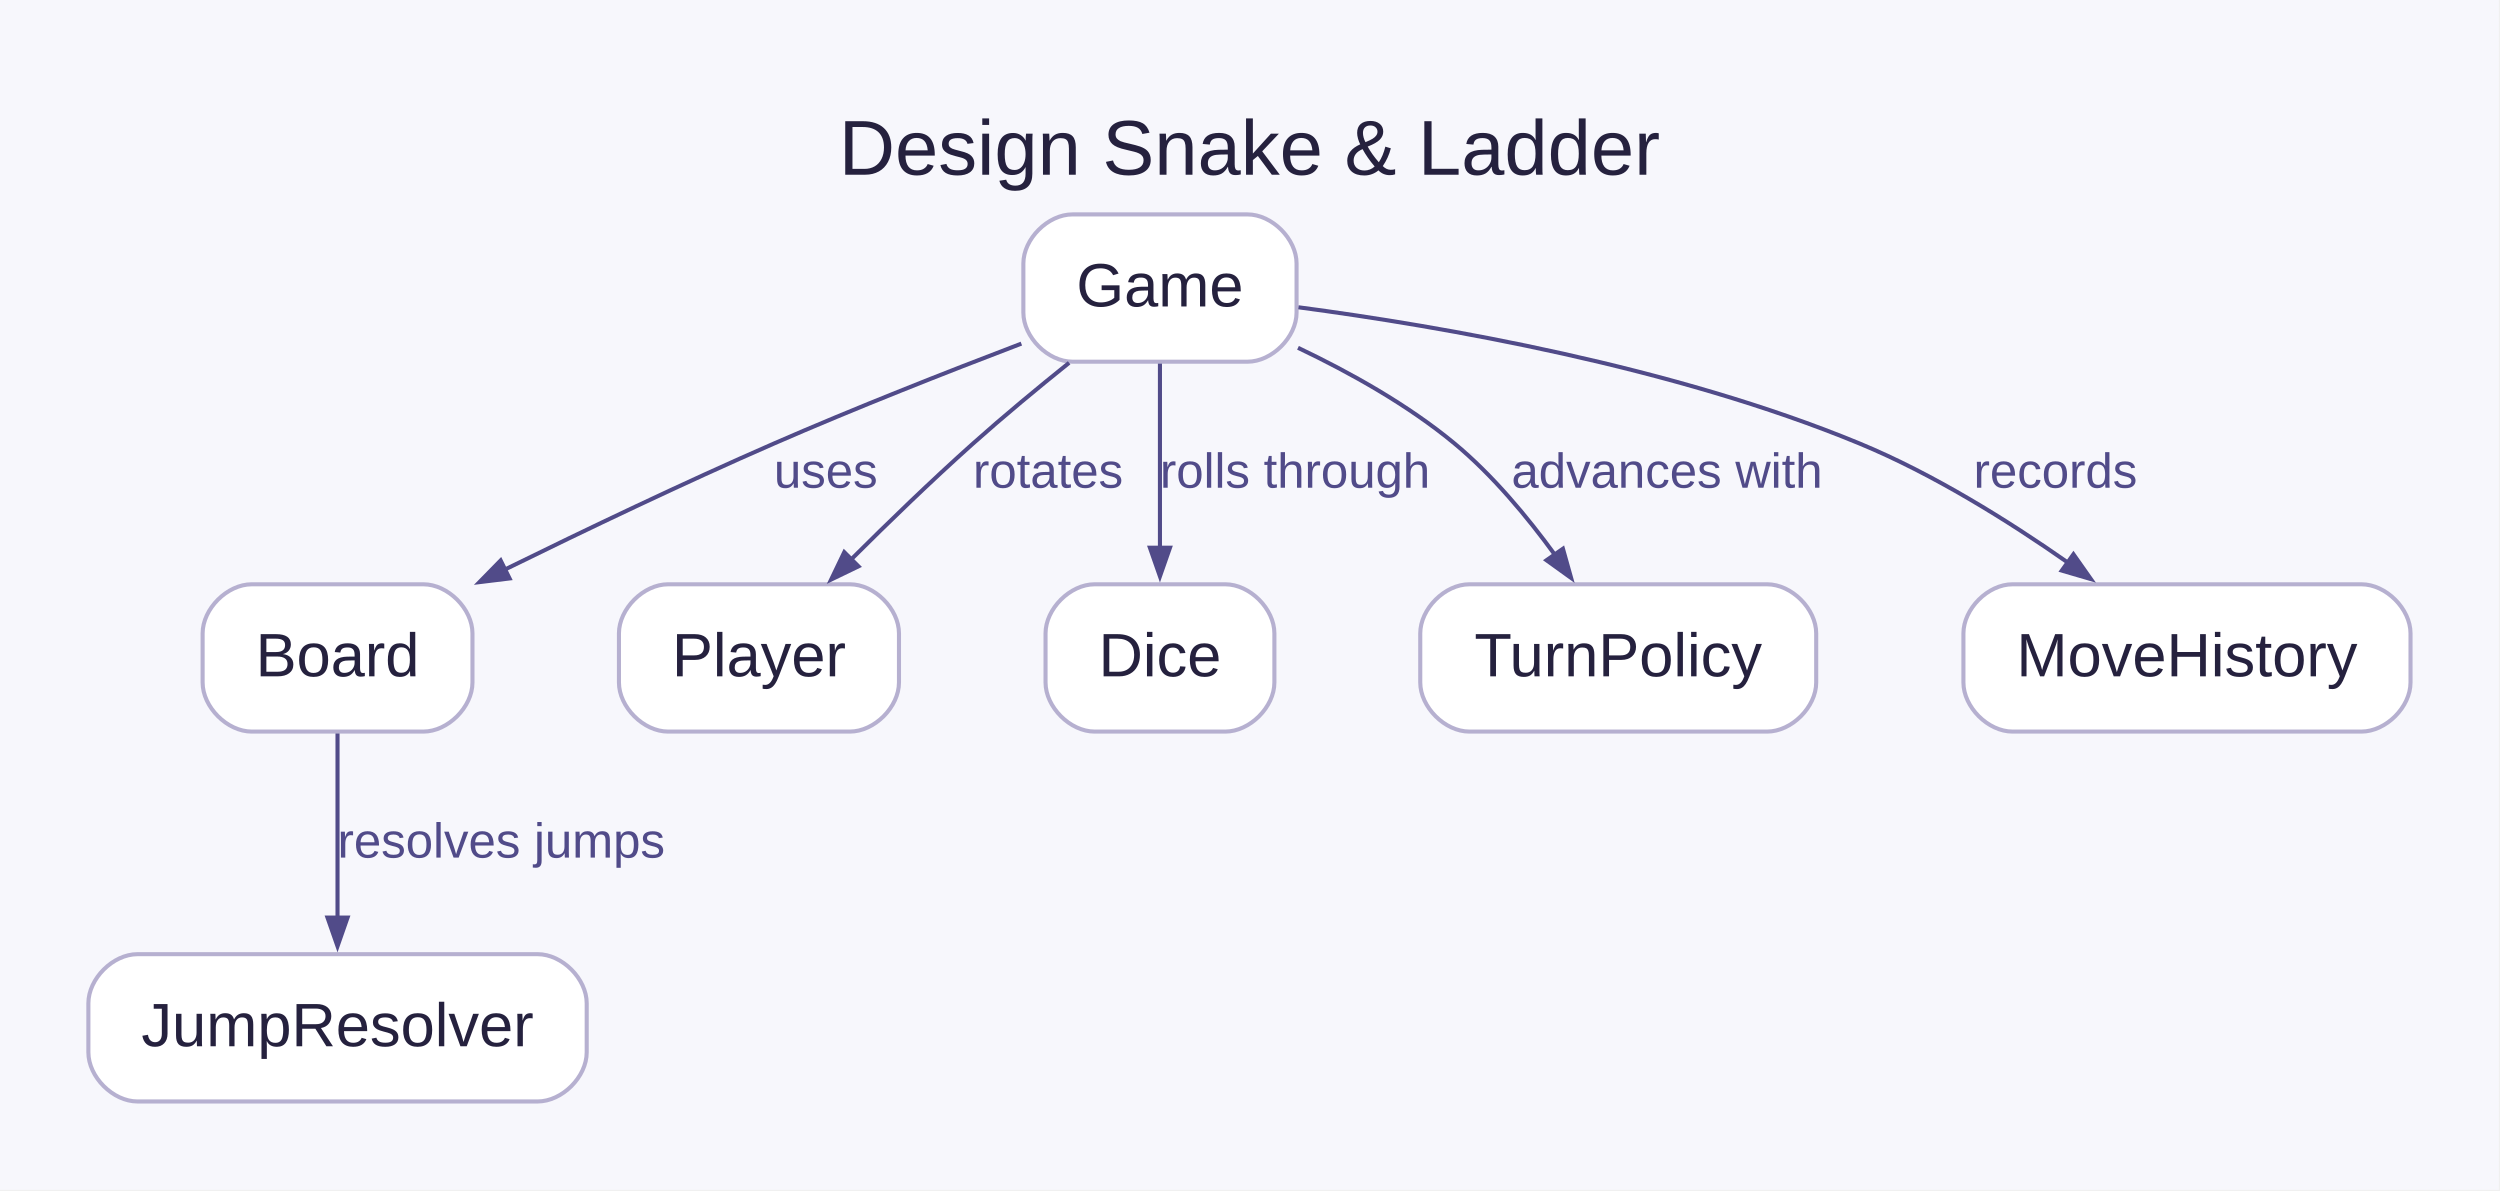
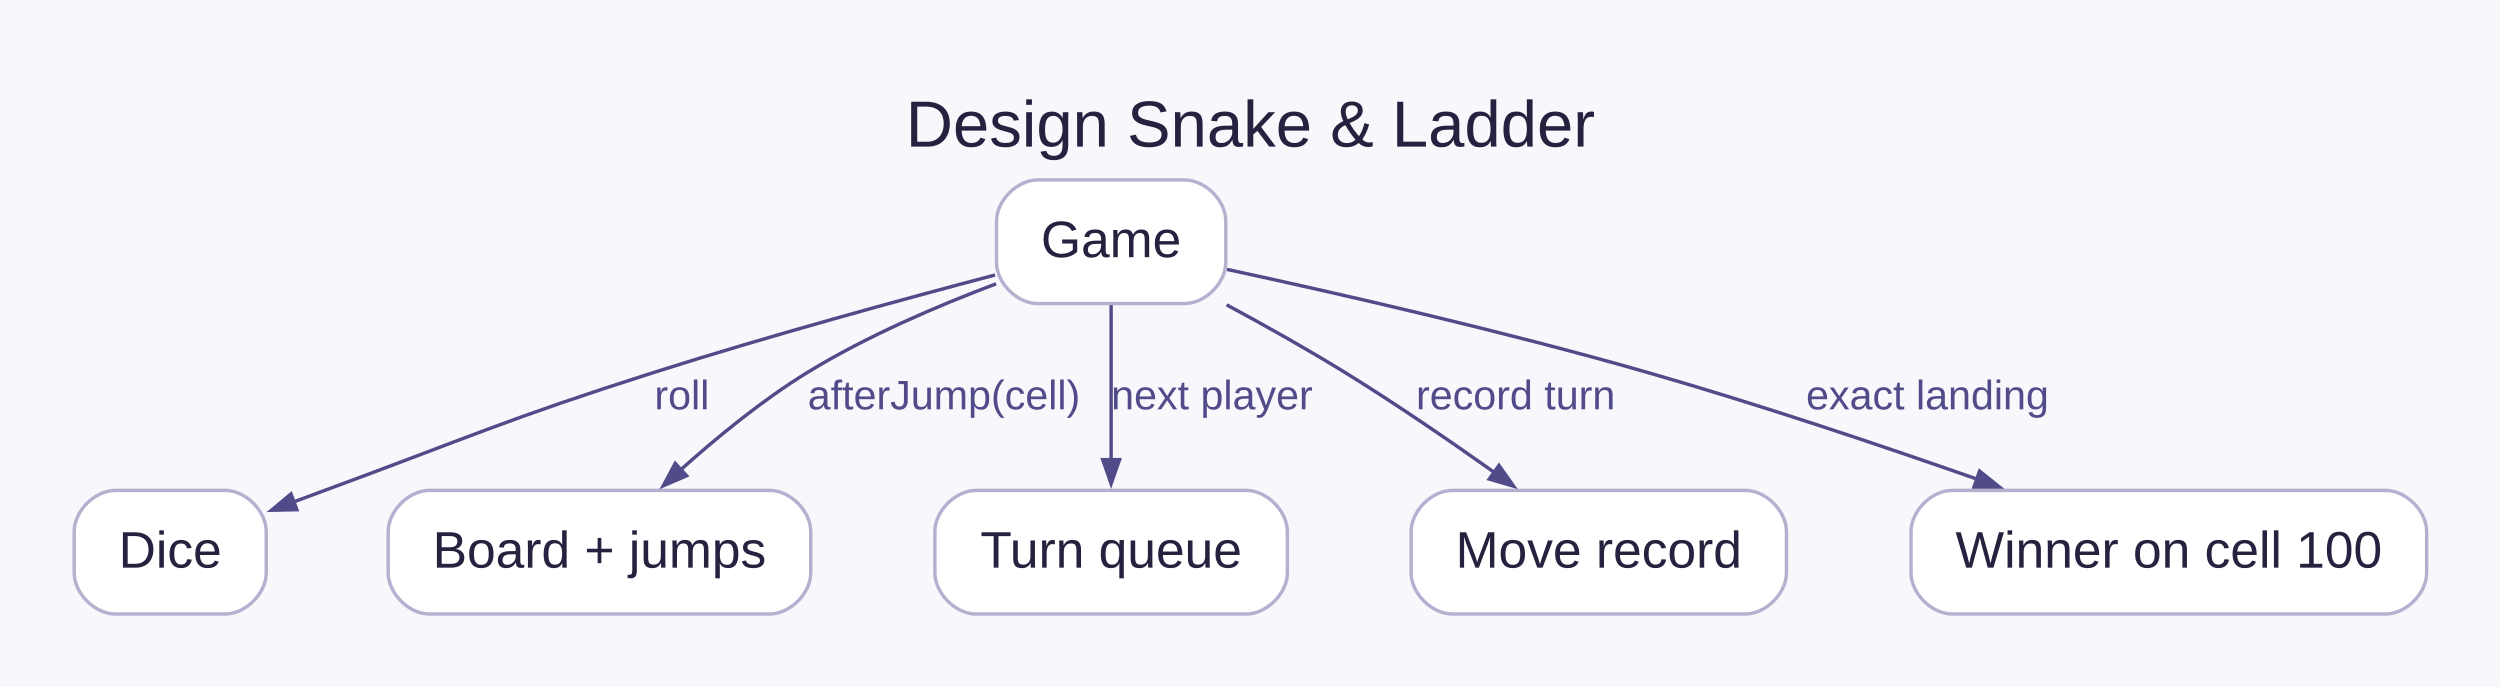
- <svg xmlns="http://www.w3.org/2000/svg" width="611pt" height="291pt" viewBox="0.00 0.00 611.00 291.00" role="img" aria-labelledby="answer-title answer-desc">
-   <g id="graph0" class="graph" transform="scale(1 1) rotate(0) translate(21.6 269.2)">
-     <polygon fill="#f7f7fc" stroke="none" points="-21.6,21.6 -21.6,-269.2 589.13,-269.2 589.13,21.6 -21.6,21.6" />
-     <text xml:space="preserve" text-anchor="middle" x="283.76" y="-226.5" font-family="Arial" font-size="19.00" fill="#25213e">Design Snake &amp; Ladder</text>
+ <svg xmlns="http://www.w3.org/2000/svg" width="728pt" height="200pt" viewBox="0.00 0.00 728.00 200.00" role="img" aria-labelledby="answer-title answer-desc">
+   <g id="graph0" class="graph" transform="scale(1 1) rotate(0) translate(21.6 178.8)">
+     <polygon fill="#f7f7fc" stroke="none" points="-21.6,21.6 -21.6,-178.8 706.64,-178.8 706.64,21.6 -21.6,21.6" />
+     <text xml:space="preserve" text-anchor="middle" x="342.52" y="-136.1" font-family="Arial" font-size="19.00" fill="#25213e">Design Snake &amp; Ladder</text>
    <g id="node1" class="node">
-       <path fill="#ffffff" stroke="#b6b0d0" d="M283.28,-216.8C283.28,-216.8 240.51,-216.8 240.51,-216.8 234.51,-216.8 228.51,-210.8 228.51,-204.8 228.51,-204.8 228.51,-192.8 228.51,-192.8 228.51,-186.8 234.51,-180.8 240.51,-180.8 240.51,-180.8 283.28,-180.8 283.28,-180.8 289.28,-180.8 295.28,-186.8 295.28,-192.8 295.28,-192.8 295.28,-204.8 295.28,-204.8 295.28,-210.8 289.28,-216.8 283.28,-216.8" />
-       <text xml:space="preserve" text-anchor="middle" x="261.89" y="-194.3" font-family="Arial" font-size="15.00" fill="#25213e">Game</text>
+       <path fill="#ffffff" stroke="#b6b0d0" d="M323.35,-126.4C323.35,-126.4 280.58,-126.4 280.58,-126.4 274.58,-126.4 268.58,-120.4 268.58,-114.4 268.58,-114.4 268.58,-102.4 268.58,-102.4 268.58,-96.4 274.58,-90.4 280.58,-90.4 280.58,-90.4 323.35,-90.4 323.35,-90.4 329.35,-90.4 335.35,-96.4 335.35,-102.4 335.35,-102.4 335.35,-114.4 335.35,-114.4 335.35,-120.4 329.35,-126.4 323.35,-126.4" />
+       <text xml:space="preserve" text-anchor="middle" x="301.96" y="-103.9" font-family="Arial" font-size="15.00" fill="#25213e">Game</text>
    </g>
    <g id="node2" class="node">
-       <path fill="#ffffff" stroke="#b6b0d0" d="M81.87,-126.4C81.87,-126.4 39.92,-126.4 39.92,-126.4 33.92,-126.4 27.92,-120.4 27.92,-114.4 27.92,-114.4 27.92,-102.4 27.92,-102.4 27.92,-96.4 33.92,-90.4 39.92,-90.4 39.92,-90.4 81.87,-90.4 81.87,-90.4 87.87,-90.4 93.87,-96.4 93.87,-102.4 93.87,-102.4 93.87,-114.4 93.87,-114.4 93.87,-120.4 87.87,-126.4 81.87,-126.4" />
-       <text xml:space="preserve" text-anchor="middle" x="60.89" y="-103.9" font-family="Arial" font-size="15.00" fill="#25213e">Board</text>
+       <path fill="#ffffff" stroke="#b6b0d0" d="M43.93,-36C43.93,-36 12,-36 12,-36 6,-36 0,-30 0,-24 0,-24 0,-12 0,-12 0,-6 6,0 12,0 12,0 43.93,0 43.93,0 49.93,0 55.93,-6 55.93,-12 55.93,-12 55.93,-24 55.93,-24 55.93,-30 49.93,-36 43.93,-36" />
+       <text xml:space="preserve" text-anchor="middle" x="27.96" y="-13.5" font-family="Arial" font-size="15.00" fill="#25213e">Dice</text>
    </g>
    <g id="edge1" class="edge">
-       <path fill="none" stroke="#514b89" d="M228.02,-185.22C209.94,-178.33 187.38,-169.45 167.55,-160.8 145.59,-151.22 121.53,-139.71 101.82,-130.02" />
-       <polygon fill="#514b89" stroke="#514b89" points="102.94,-127.83 95.57,-126.93 100.76,-132.23 102.94,-127.83" />
-       <text xml:space="preserve" text-anchor="middle" x="180.22" y="-150" font-family="Arial" font-size="12.00" fill="#514b89">uses</text>
+       <path fill="none" stroke="#514b89" d="M268.15,-98.72C241.14,-91.61 202.42,-81.03 168.96,-70.4 125.77,-56.67 115.5,-51.65 72.96,-36 69.96,-34.9 66.85,-33.74 63.74,-32.58" />
+       <polygon fill="#514b89" stroke="#514b89" points="64.85,-30.38 57.44,-30.22 63.13,-34.97 64.85,-30.38" />
+       <text xml:space="preserve" text-anchor="middle" x="176.96" y="-59.6" font-family="Arial" font-size="12.00" fill="#514b89">roll</text>
    </g>
    <g id="node3" class="node">
-       <path fill="#ffffff" stroke="#b6b0d0" d="M186.11,-126.4C186.11,-126.4 141.67,-126.4 141.67,-126.4 135.67,-126.4 129.67,-120.4 129.67,-114.4 129.67,-114.4 129.67,-102.4 129.67,-102.4 129.67,-96.4 135.67,-90.4 141.67,-90.4 141.67,-90.4 186.11,-90.4 186.11,-90.4 192.11,-90.4 198.11,-96.4 198.11,-102.4 198.11,-102.4 198.11,-114.4 198.11,-114.4 198.11,-120.4 192.11,-126.4 186.11,-126.4" />
-       <text xml:space="preserve" text-anchor="middle" x="163.89" y="-103.9" font-family="Arial" font-size="15.00" fill="#25213e">Player</text>
+       <path fill="#ffffff" stroke="#b6b0d0" d="M202.49,-36C202.49,-36 103.44,-36 103.44,-36 97.44,-36 91.44,-30 91.44,-24 91.44,-24 91.44,-12 91.44,-12 91.44,-6 97.44,0 103.44,0 103.44,0 202.49,0 202.49,0 208.49,0 214.49,-6 214.49,-12 214.49,-12 214.49,-24 214.49,-24 214.49,-30 208.49,-36 202.49,-36" />
+       <text xml:space="preserve" text-anchor="middle" x="152.96" y="-13.5" font-family="Arial" font-size="15.00" fill="#25213e">Board + jumps</text>
    </g>
    <g id="edge2" class="edge">
-       <path fill="none" stroke="#514b89" d="M239.69,-180.53C232.11,-174.44 223.67,-167.46 216.21,-160.8 206.17,-151.84 195.51,-141.53 186.45,-132.5" />
-       <polygon fill="#514b89" stroke="#514b89" points="188.21,-130.79 181.53,-127.56 184.74,-134.25 188.21,-130.79" />
-       <text xml:space="preserve" text-anchor="middle" x="234.55" y="-150" font-family="Arial" font-size="12.00" fill="#514b89">rotates</text>
+       <path fill="none" stroke="#514b89" d="M268.48,-96.16C251.44,-89.76 230.77,-80.91 213.61,-70.4 200.43,-62.32 187.17,-51.47 176.43,-41.82" />
+       <polygon fill="#514b89" stroke="#514b89" points="178.34,-40.26 171.53,-37.33 175.03,-43.87 178.34,-40.26" />
+       <text xml:space="preserve" text-anchor="middle" x="253.29" y="-59.6" font-family="Arial" font-size="12.00" fill="#514b89">afterJump(cell)</text>
    </g>
    <g id="node4" class="node">
-       <path fill="#ffffff" stroke="#b6b0d0" d="M277.86,-126.4C277.86,-126.4 245.93,-126.4 245.93,-126.4 239.93,-126.4 233.93,-120.4 233.93,-114.4 233.93,-114.4 233.93,-102.4 233.93,-102.4 233.93,-96.4 239.93,-90.4 245.93,-90.4 245.93,-90.4 277.86,-90.4 277.86,-90.4 283.86,-90.4 289.86,-96.4 289.86,-102.4 289.86,-102.4 289.86,-114.4 289.86,-114.4 289.86,-120.4 283.86,-126.4 277.86,-126.4" />
-       <text xml:space="preserve" text-anchor="middle" x="261.89" y="-103.9" font-family="Arial" font-size="15.00" fill="#25213e">Dice</text>
+       <path fill="#ffffff" stroke="#b6b0d0" d="M341.28,-36C341.28,-36 262.64,-36 262.64,-36 256.64,-36 250.64,-30 250.64,-24 250.64,-24 250.64,-12 250.64,-12 250.64,-6 256.64,0 262.64,0 262.64,0 341.28,0 341.28,0 347.28,0 353.28,-6 353.28,-12 353.28,-12 353.28,-24 353.28,-24 353.28,-30 347.28,-36 341.28,-36" />
+       <text xml:space="preserve" text-anchor="middle" x="301.96" y="-13.5" font-family="Arial" font-size="15.00" fill="#25213e">Turn queue</text>
    </g>
    <g id="edge3" class="edge">
-       <path fill="none" stroke="#514b89" d="M261.89,-180.34C261.89,-167.38 261.89,-149.52 261.89,-134.96" />
-       <polygon fill="#514b89" stroke="#514b89" points="264.34,-135.34 261.89,-128.34 259.44,-135.34 264.34,-135.34" />
-       <text xml:space="preserve" text-anchor="middle" x="294.91" y="-150" font-family="Arial" font-size="12.00" fill="#514b89">rolls through</text>
+       <path fill="none" stroke="#514b89" d="M301.96,-89.94C301.96,-76.98 301.96,-59.12 301.96,-44.56" />
+       <polygon fill="#514b89" stroke="#514b89" points="304.41,-44.94 301.96,-37.94 299.51,-44.94 304.41,-44.94" />
+       <text xml:space="preserve" text-anchor="middle" x="331.31" y="-59.6" font-family="Arial" font-size="12.00" fill="#514b89">next player</text>
    </g>
    <g id="node5" class="node">
-       <path fill="#ffffff" stroke="#b6b0d0" d="M410.28,-126.4C410.28,-126.4 337.51,-126.4 337.51,-126.4 331.51,-126.4 325.51,-120.4 325.51,-114.4 325.51,-114.4 325.51,-102.4 325.51,-102.4 325.51,-96.4 331.51,-90.4 337.51,-90.4 337.51,-90.4 410.28,-90.4 410.28,-90.4 416.28,-90.4 422.28,-96.4 422.28,-102.4 422.28,-102.4 422.28,-114.4 422.28,-114.4 422.28,-120.4 416.28,-126.4 410.28,-126.4" />
-       <text xml:space="preserve" text-anchor="middle" x="373.89" y="-103.9" font-family="Arial" font-size="15.00" fill="#25213e">TurnPolicy</text>
+       <path fill="#ffffff" stroke="#b6b0d0" d="M486.61,-36C486.61,-36 401.32,-36 401.32,-36 395.32,-36 389.32,-30 389.32,-24 389.32,-24 389.32,-12 389.32,-12 389.32,-6 395.32,0 401.32,0 401.32,0 486.61,0 486.61,0 492.61,0 498.61,-6 498.61,-12 498.61,-12 498.61,-24 498.61,-24 498.61,-30 492.61,-36 486.61,-36" />
+       <text xml:space="preserve" text-anchor="middle" x="443.96" y="-13.5" font-family="Arial" font-size="15.00" fill="#25213e">Move record</text>
    </g>
    <g id="edge4" class="edge">
-       <path fill="none" stroke="#514b89" d="M295.63,-184.2C308.38,-178.13 322.53,-170.22 333.89,-160.8 343.19,-153.09 351.69,-142.87 358.44,-133.58" />
-       <polygon fill="#514b89" stroke="#514b89" points="360.38,-135.09 362.38,-127.95 356.36,-132.28 360.38,-135.09" />
-       <text xml:space="preserve" text-anchor="middle" x="385.82" y="-150" font-family="Arial" font-size="12.00" fill="#514b89">advances with</text>
-     </g>
-     <g id="node7" class="node">
-       <path fill="#ffffff" stroke="#b6b0d0" d="M555.53,-126.4C555.53,-126.4 470.26,-126.4 470.26,-126.4 464.26,-126.4 458.26,-120.4 458.26,-114.4 458.26,-114.4 458.26,-102.4 458.26,-102.4 458.26,-96.4 464.26,-90.4 470.26,-90.4 470.26,-90.4 555.53,-90.4 555.53,-90.4 561.53,-90.4 567.53,-96.4 567.53,-102.4 567.53,-102.4 567.53,-114.4 567.53,-114.4 567.53,-120.4 561.53,-126.4 555.53,-126.4" />
-       <text xml:space="preserve" text-anchor="middle" x="512.89" y="-103.9" font-family="Arial" font-size="15.00" fill="#25213e">MoveHistory</text>
-     </g>
-     <g id="edge6" class="edge">
-       <path fill="none" stroke="#514b89" d="M295.74,-194.1C331.02,-189.42 387.42,-179.6 432.89,-160.8 450.85,-153.37 469.22,-141.91 483.81,-131.69" />
-       <polygon fill="#514b89" stroke="#514b89" points="485.15,-133.74 489.42,-127.67 482.3,-129.75 485.15,-133.74" />
-       <text xml:space="preserve" text-anchor="middle" x="480.75" y="-150" font-family="Arial" font-size="12.00" fill="#514b89">records</text>
+       <path fill="none" stroke="#514b89" d="M335.58,-90.04C346.67,-84.07 358.98,-77.17 369.96,-70.4 384.7,-61.31 400.53,-50.47 413.75,-41.09" />
+       <polygon fill="#514b89" stroke="#514b89" points="414.9,-43.28 419.18,-37.22 412.06,-39.29 414.9,-43.28" />
+       <text xml:space="preserve" text-anchor="middle" x="419.76" y="-59.6" font-family="Arial" font-size="12.00" fill="#514b89">record turn</text>
    </g>
    <g id="node6" class="node">
-       <path fill="#ffffff" stroke="#b6b0d0" d="M109.79,-36C109.79,-36 12,-36 12,-36 6,-36 0,-30 0,-24 0,-24 0,-12 0,-12 0,-6 6,0 12,0 12,0 109.79,0 109.79,0 115.79,0 121.79,-6 121.79,-12 121.79,-12 121.79,-24 121.79,-24 121.79,-30 115.79,-36 109.79,-36" />
-       <text xml:space="preserve" text-anchor="middle" x="60.89" y="-13.5" font-family="Arial" font-size="15.00" fill="#25213e">JumpResolver</text>
+       <path fill="#ffffff" stroke="#b6b0d0" d="M673.04,-36C673.04,-36 546.89,-36 546.89,-36 540.89,-36 534.89,-30 534.89,-24 534.89,-24 534.89,-12 534.89,-12 534.89,-6 540.89,0 546.89,0 546.89,0 673.04,0 673.04,0 679.04,0 685.04,-6 685.04,-12 685.04,-12 685.04,-24 685.04,-24 685.04,-30 679.04,-36 673.04,-36" />
+       <text xml:space="preserve" text-anchor="middle" x="609.96" y="-13.5" font-family="Arial" font-size="15.00" fill="#25213e">Winner on cell 100</text>
    </g>
    <g id="edge5" class="edge">
-       <path fill="none" stroke="#514b89" d="M60.89,-89.94C60.89,-76.98 60.89,-59.12 60.89,-44.56" />
-       <polygon fill="#514b89" stroke="#514b89" points="63.34,-44.94 60.89,-37.94 58.44,-44.94 63.34,-44.94" />
-       <text xml:space="preserve" text-anchor="middle" x="100.91" y="-59.6" font-family="Arial" font-size="12.00" fill="#514b89">resolves jumps</text>
+       <path fill="none" stroke="#514b89" d="M335.67,-100.36C367.43,-93.5 416.23,-82.38 457.96,-70.4 490.15,-61.16 525.62,-49.27 554.19,-39.25" />
+       <polygon fill="#514b89" stroke="#514b89" points="554.85,-41.62 560.64,-36.98 553.22,-36.99 554.85,-41.62" />
+       <text xml:space="preserve" text-anchor="middle" x="539.68" y="-59.6" font-family="Arial" font-size="12.00" fill="#514b89">exact landing</text>
    </g>
  </g>
</svg>
